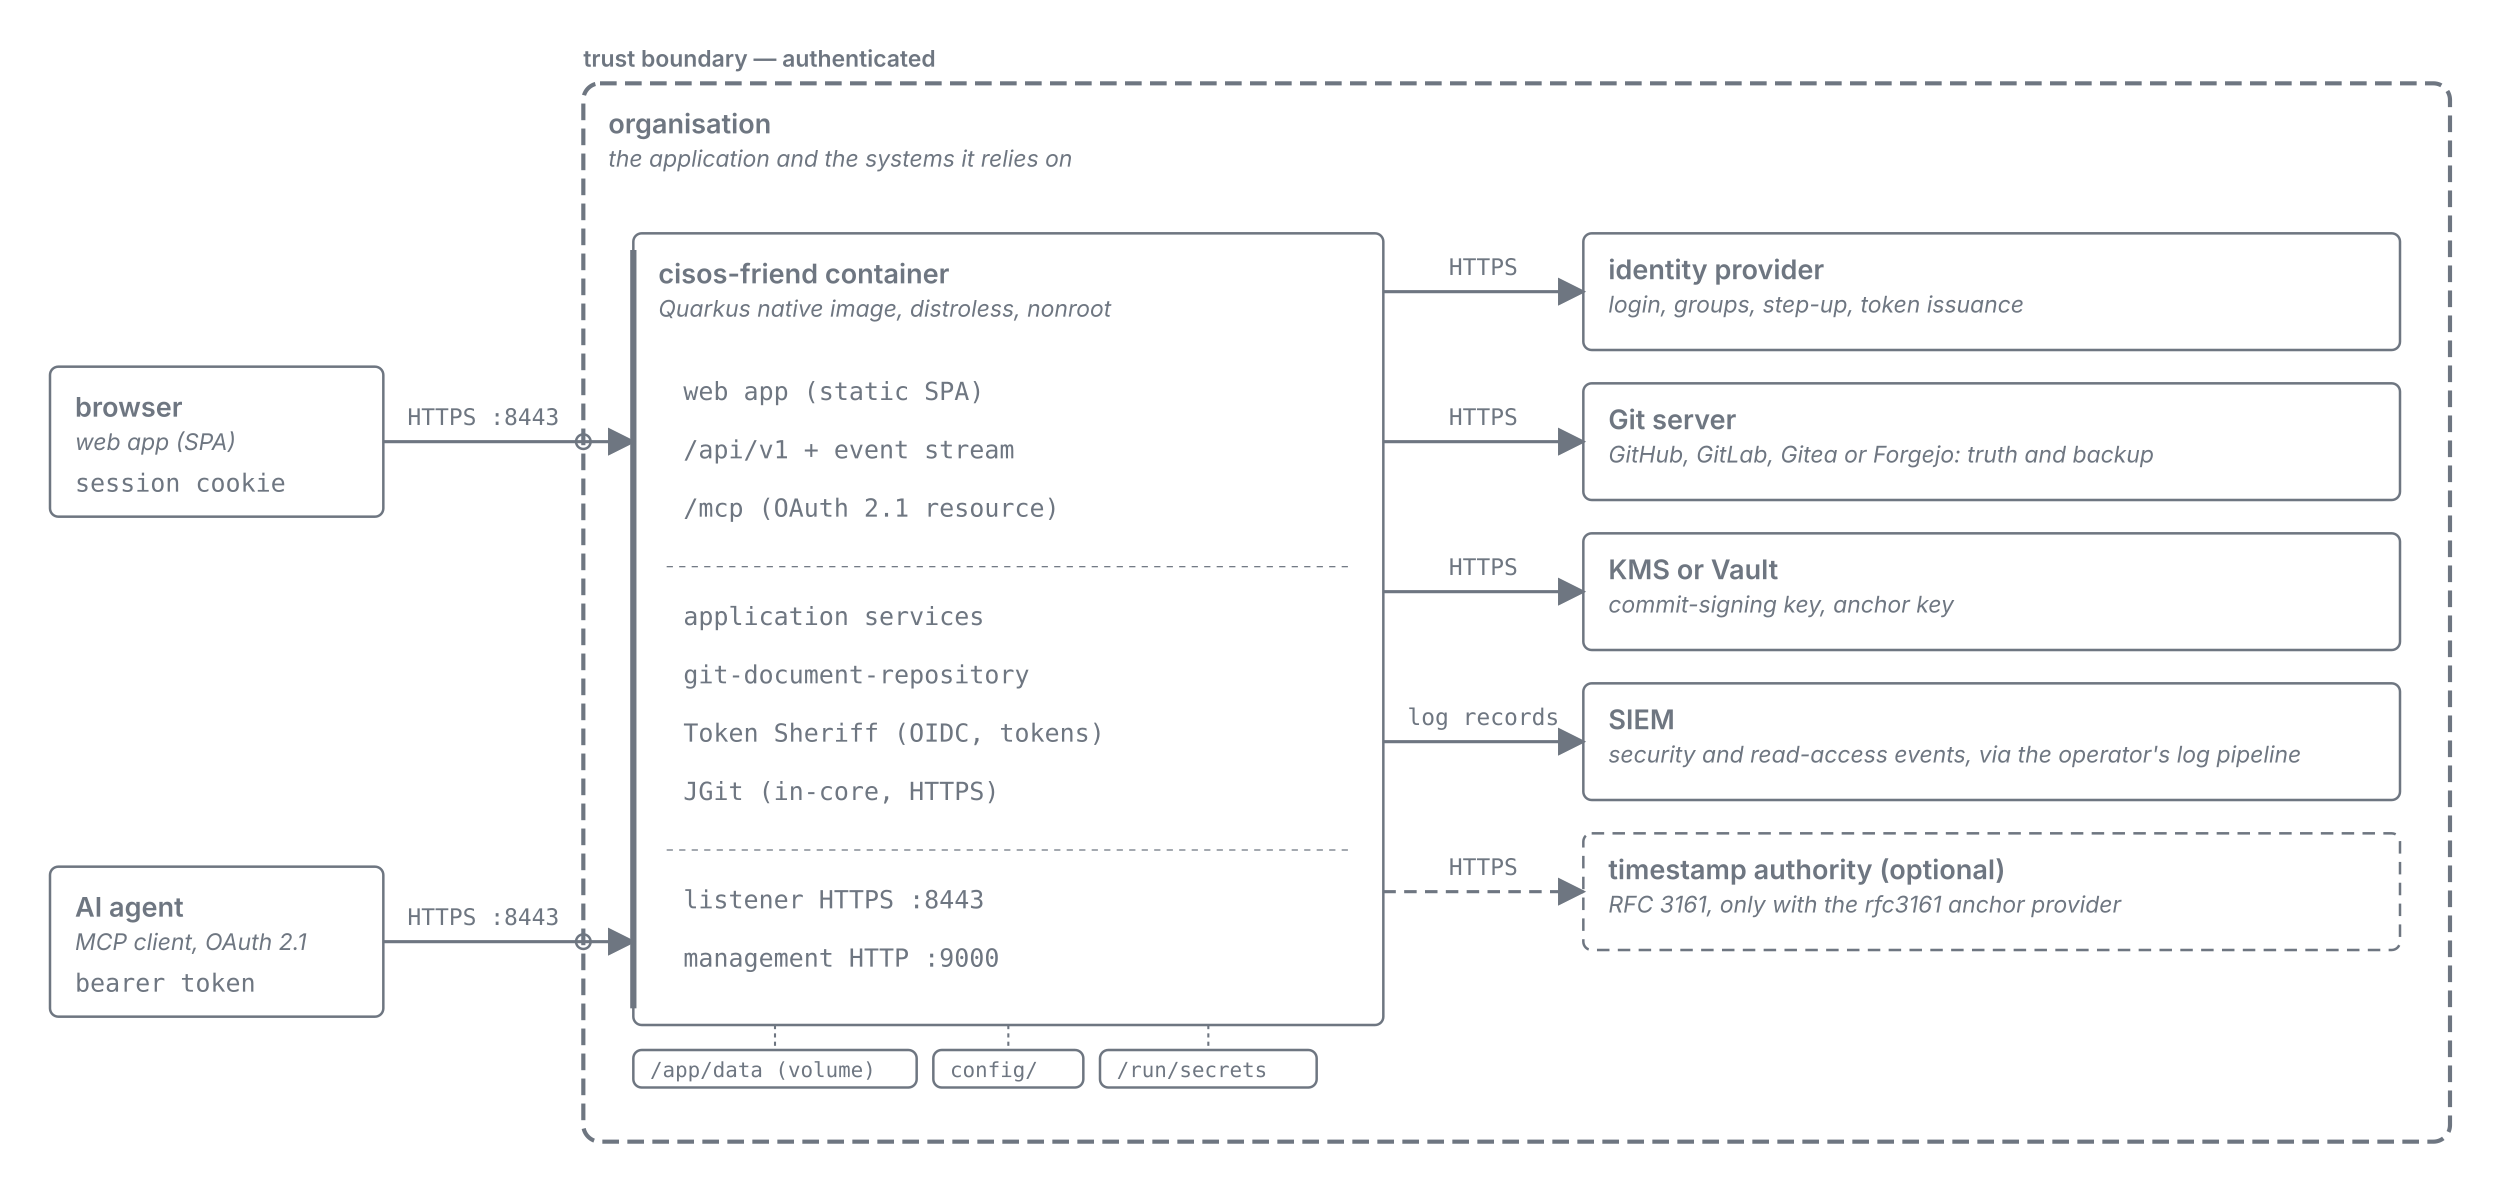
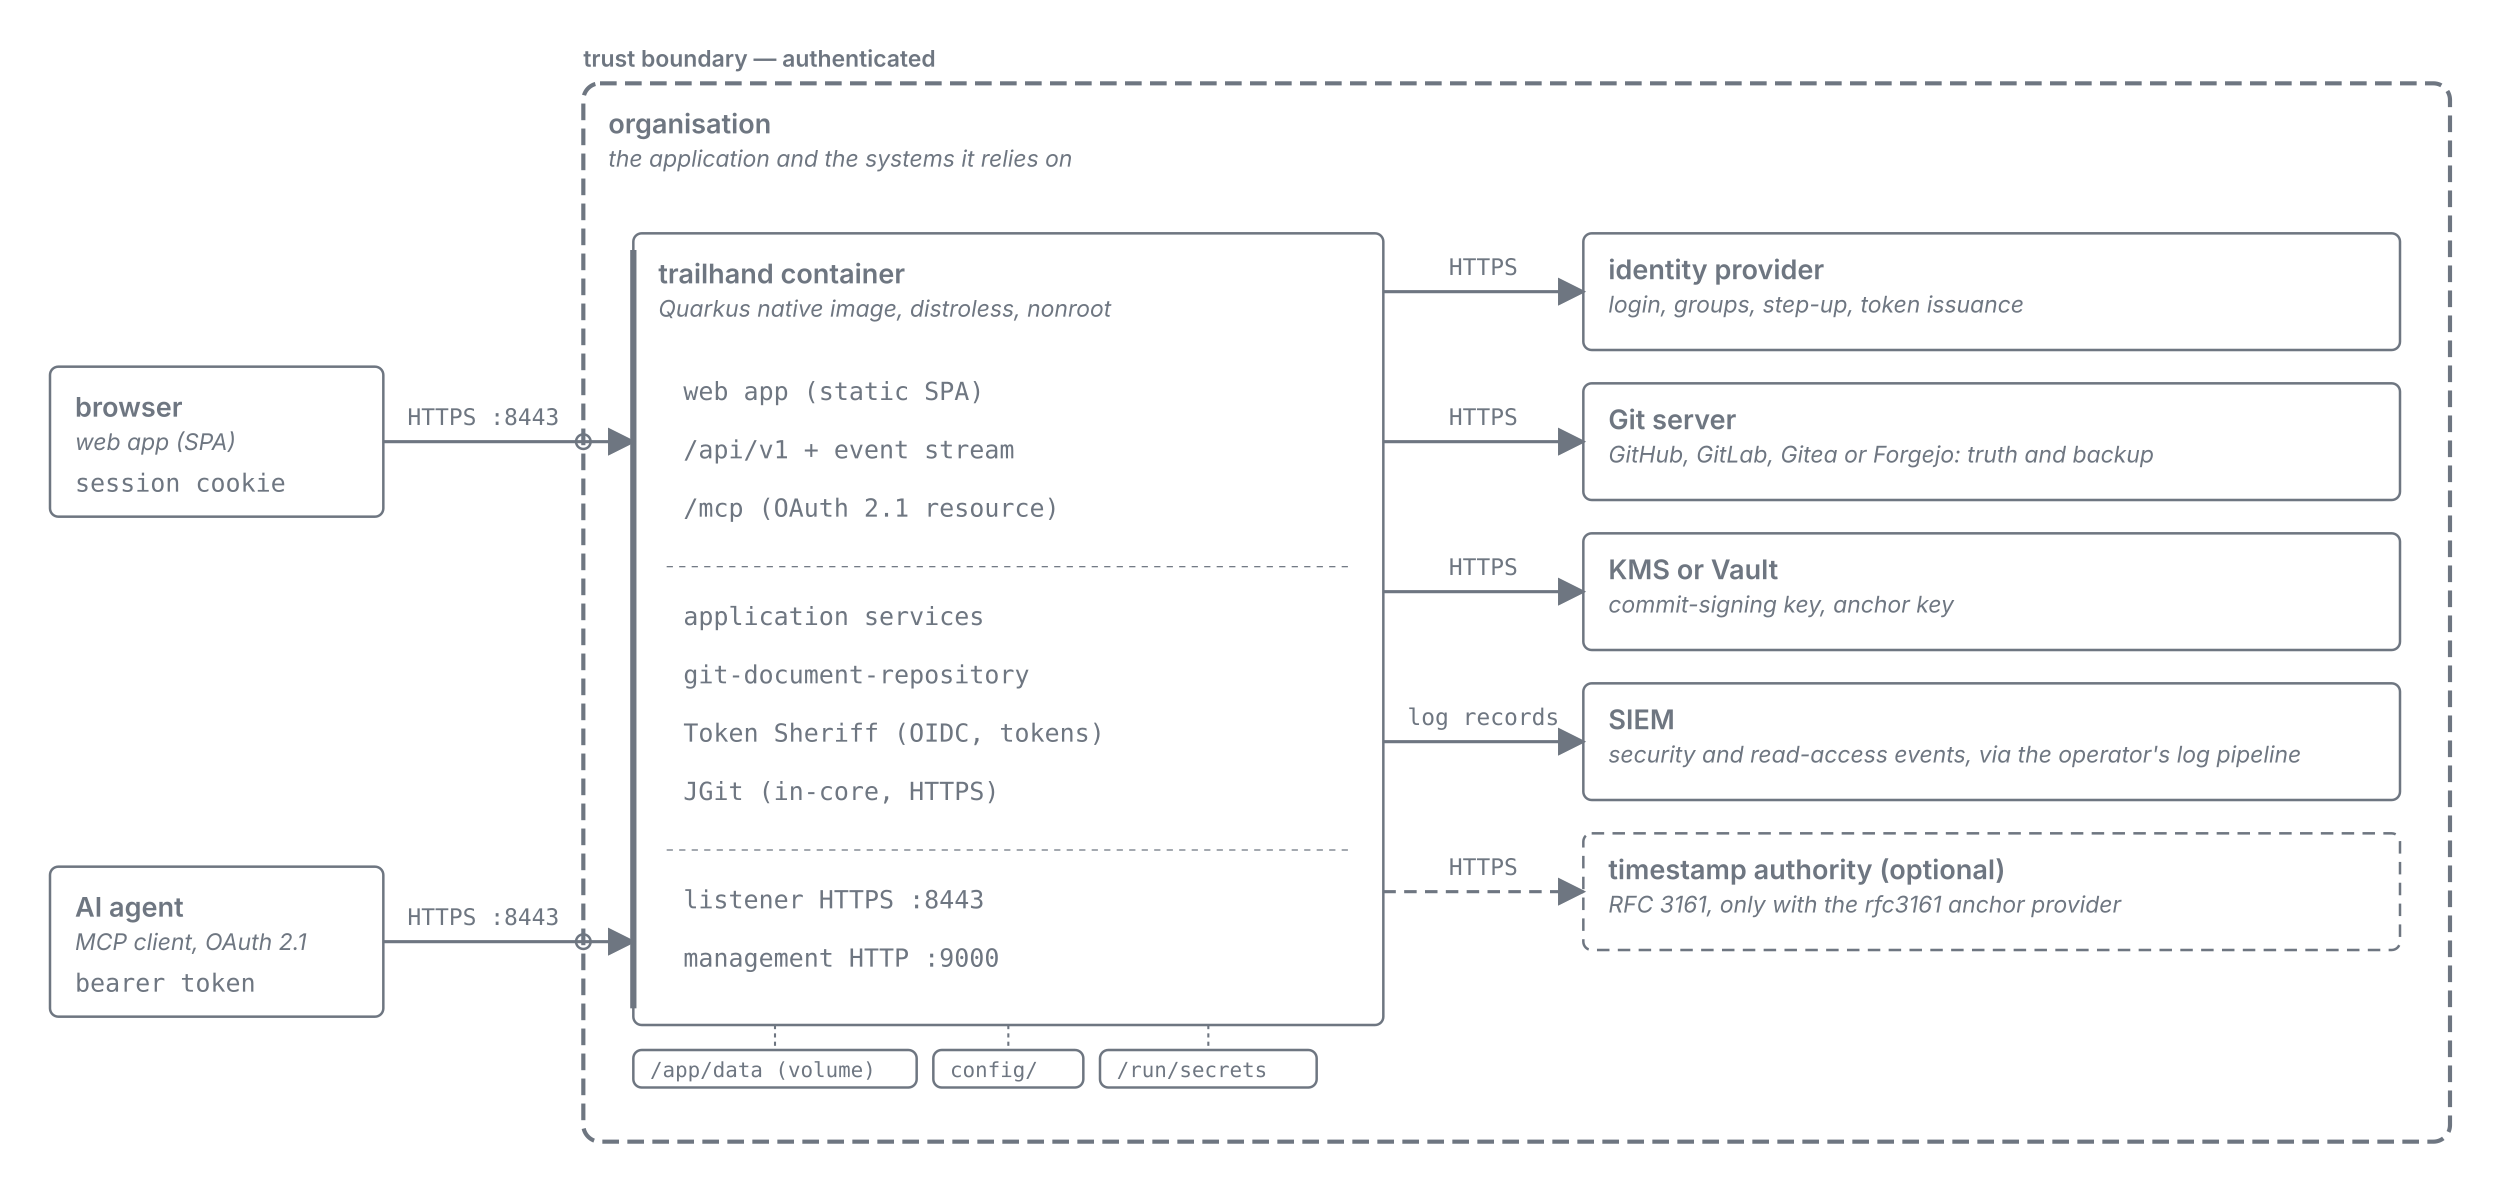
<svg xmlns="http://www.w3.org/2000/svg" viewBox="0 0 1200 572" role="img" aria-labelledby="title desc" font-family="ui-sans-serif, -apple-system, system-ui, 'Segoe UI', sans-serif">
  <defs>
    <marker id="arrow" viewBox="0 0 10 10" refX="9" refY="5" markerWidth="9" markerHeight="9" orient="auto">
      <path d="M0,0 L10,5 L0,10 z" class="arrow-fill" />
    </marker>
    <style>
      .stroke      { stroke: #6e7681; stroke-width: 1.2; fill: none; }
      .encl        { font-size: 13px; font-weight: 600; fill: #6e7681; }
      .encl-sub    { font-size: 11px; fill: #6e7681; font-style: italic; }
      .item        { font-size: 12px; fill: #6e7681; font-family: ui-monospace, "SF Mono", Menlo, Consolas, monospace; }
      .own-bar     { stroke: #6e7681; stroke-width: 3; }
      .divider     { stroke: #6e7681; stroke-width: 0.6; stroke-dasharray: 3 3; }
      .trust       { stroke: #6e7681; stroke-width: 2; stroke-dasharray: 8 4; fill: none; }
      .trust-lbl   { font-size: 11px; font-weight: 600; fill: #6e7681; }
      .trust-cross { stroke: #6e7681; stroke-width: 1.2; fill: none; }
      .arrow       { stroke: #6e7681; stroke-width: 1.5; fill: none; }
      .arrow-fill  { fill: #6e7681; }
      .edge-lbl    { font-size: 11px; fill: #6e7681; text-anchor: middle; font-family: ui-monospace, "SF Mono", Menlo, Consolas, monospace; }
      .optional    { stroke: #6e7681; stroke-width: 1.2; stroke-dasharray: 6 4; fill: none; }
      .optional-edge { stroke-dasharray: 6 4; }
      .mount-stem  { stroke: #6e7681; stroke-width: 1; stroke-dasharray: 2 2; fill: none; }
      .mount       { font-size: 10px; fill: #6e7681; font-family: ui-monospace, "SF Mono", Menlo, Consolas, monospace; }
    </style>
  </defs>
  <rect class="stroke" x="24" y="176" width="160" height="72" rx="4" />
  <text x="36" y="200" class="encl">browser</text>
  <text x="36" y="216" class="encl-sub">web app (SPA)</text>
  <text x="36" y="236" class="item">session cookie</text>
  <rect class="stroke" x="24" y="416" width="160" height="72" rx="4" />
  <text x="36" y="440" class="encl">AI agent</text>
  <text x="36" y="456" class="encl-sub">MCP client, OAuth 2.1</text>
  <text x="36" y="476" class="item">bearer token</text>
  <text x="280" y="32" class="trust-lbl">trust boundary — authenticated</text>
  <rect class="trust" x="280" y="40" width="896" height="508" rx="8" />
  <text x="292" y="64" class="encl">organisation</text>
  <text x="292" y="80" class="encl-sub">the application and the systems it relies on</text>
  <rect class="stroke" x="304" y="112" width="360" height="380" rx="4" />
  <line class="own-bar" x1="304" y1="120" x2="304" y2="484" />
-   <text x="316" y="136" class="encl">cisos-friend container</text>
+   <text x="316" y="136" class="encl">trailhand container</text>
  <text x="316" y="152" class="encl-sub">Quarkus native image, distroless, nonroot</text>
  <text x="328" y="192" class="item">web app (static SPA)</text>
  <text x="328" y="220" class="item">/api/v1 + event stream</text>
  <text x="328" y="248" class="item">/mcp (OAuth 2.1 resource)</text>
  <line class="divider" x1="320" y1="272" x2="648" y2="272" />
  <text x="328" y="300" class="item">application services</text>
  <text x="328" y="328" class="item">git-document-repository</text>
  <text x="328" y="356" class="item">Token Sheriff (OIDC, tokens)</text>
  <text x="328" y="384" class="item">JGit (in-core, HTTPS)</text>
  <line class="divider" x1="320" y1="408" x2="648" y2="408" />
  <text x="328" y="436" class="item">listener   HTTPS :8443</text>
  <text x="328" y="464" class="item">management HTTP :9000</text>
  <line class="mount-stem" x1="372" y1="492" x2="372" y2="504" />
  <rect class="stroke" x="304" y="504" width="136" height="18" rx="4" />
  <text x="312" y="517" class="mount">/app/data (volume)</text>
  <line class="mount-stem" x1="484" y1="492" x2="484" y2="504" />
  <rect class="stroke" x="448" y="504" width="72" height="18" rx="4" />
  <text x="456" y="517" class="mount">config/</text>
  <line class="mount-stem" x1="580" y1="492" x2="580" y2="504" />
  <rect class="stroke" x="528" y="504" width="104" height="18" rx="4" />
  <text x="536" y="517" class="mount">/run/secrets</text>
  <rect class="stroke" x="760" y="112" width="392" height="56" rx="4" />
  <text x="772" y="134" class="encl">identity provider</text>
  <text x="772" y="150" class="encl-sub">login, groups, step-up, token issuance</text>
  <rect class="stroke" x="760" y="184" width="392" height="56" rx="4" />
  <text x="772" y="206" class="encl">Git server</text>
  <text x="772" y="222" class="encl-sub">GitHub, GitLab, Gitea or Forgejo: truth and backup</text>
  <rect class="stroke" x="760" y="256" width="392" height="56" rx="4" />
  <text x="772" y="278" class="encl">KMS or Vault</text>
  <text x="772" y="294" class="encl-sub">commit-signing key, anchor key</text>
  <rect class="stroke" x="760" y="328" width="392" height="56" rx="4" />
  <text x="772" y="350" class="encl">SIEM</text>
  <text x="772" y="366" class="encl-sub">security and read-access events, via the operator's log pipeline</text>
  <rect class="optional" x="760" y="400" width="392" height="56" rx="4" />
  <text x="772" y="422" class="encl">timestamp authority (optional)</text>
  <text x="772" y="438" class="encl-sub">RFC 3161, only with the rfc3161 anchor provider</text>
  <line class="arrow" x1="184" y1="212" x2="304" y2="212" marker-end="url(#arrow)" />
  <text x="232" y="204" class="edge-lbl">HTTPS :8443</text>
  <circle class="trust-cross" cx="280" cy="212" r="3.5" />
  <line class="arrow" x1="184" y1="452" x2="304" y2="452" marker-end="url(#arrow)" />
  <text x="232" y="444" class="edge-lbl">HTTPS :8443</text>
  <circle class="trust-cross" cx="280" cy="452" r="3.5" />
  <line class="arrow" x1="664" y1="140" x2="760" y2="140" marker-end="url(#arrow)" />
  <text x="712" y="132" class="edge-lbl">HTTPS</text>
  <line class="arrow" x1="664" y1="212" x2="760" y2="212" marker-end="url(#arrow)" />
  <text x="712" y="204" class="edge-lbl">HTTPS</text>
  <line class="arrow" x1="664" y1="284" x2="760" y2="284" marker-end="url(#arrow)" />
  <text x="712" y="276" class="edge-lbl">HTTPS</text>
  <line class="arrow" x1="664" y1="356" x2="760" y2="356" marker-end="url(#arrow)" />
  <text x="712" y="348" class="edge-lbl">log records</text>
  <line class="arrow optional-edge" x1="664" y1="428" x2="760" y2="428" marker-end="url(#arrow)" />
  <text x="712" y="420" class="edge-lbl">HTTPS</text>
</svg>
